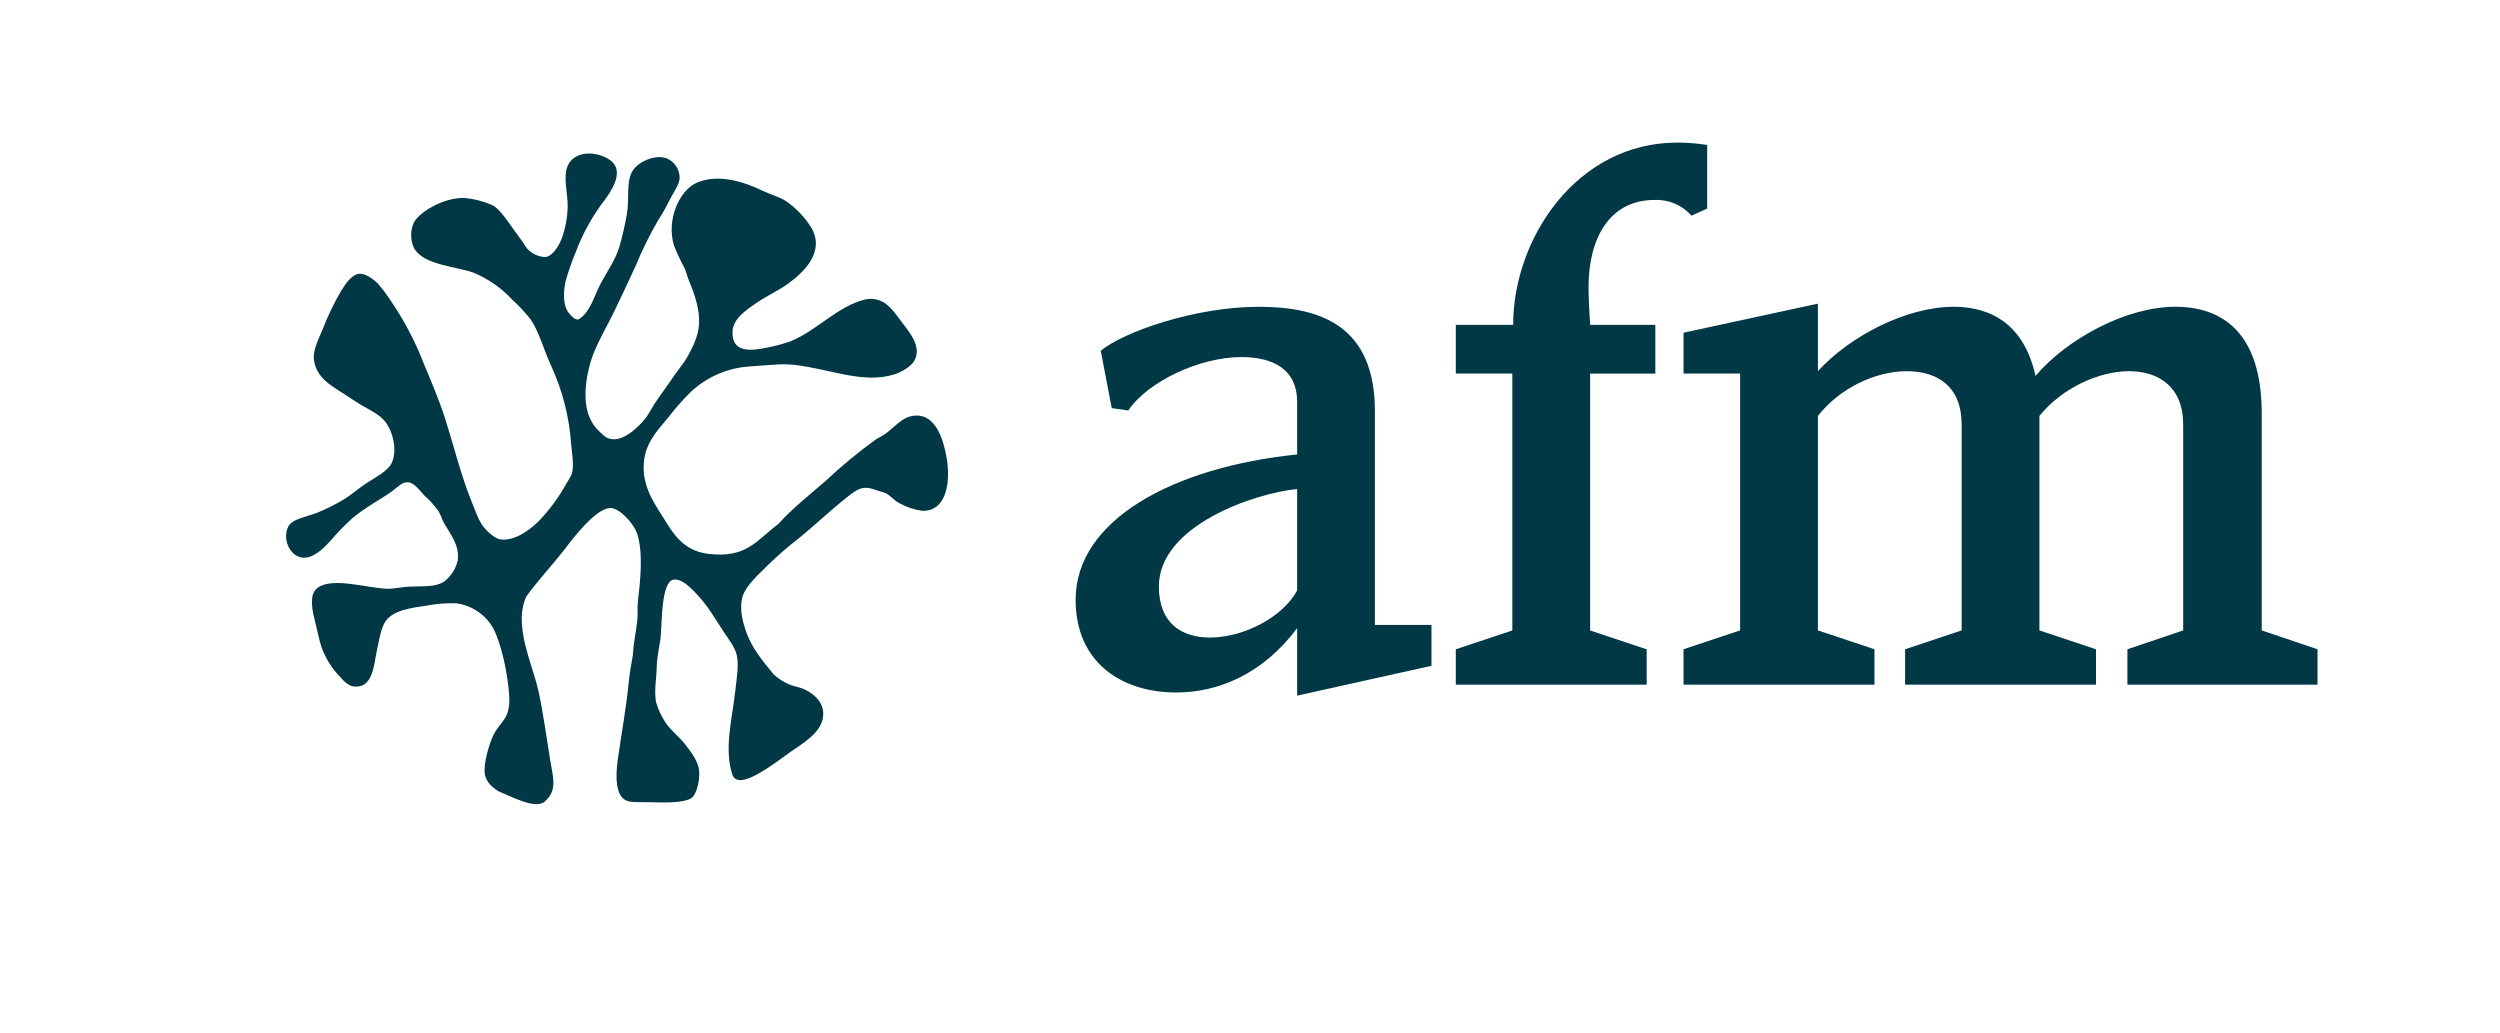
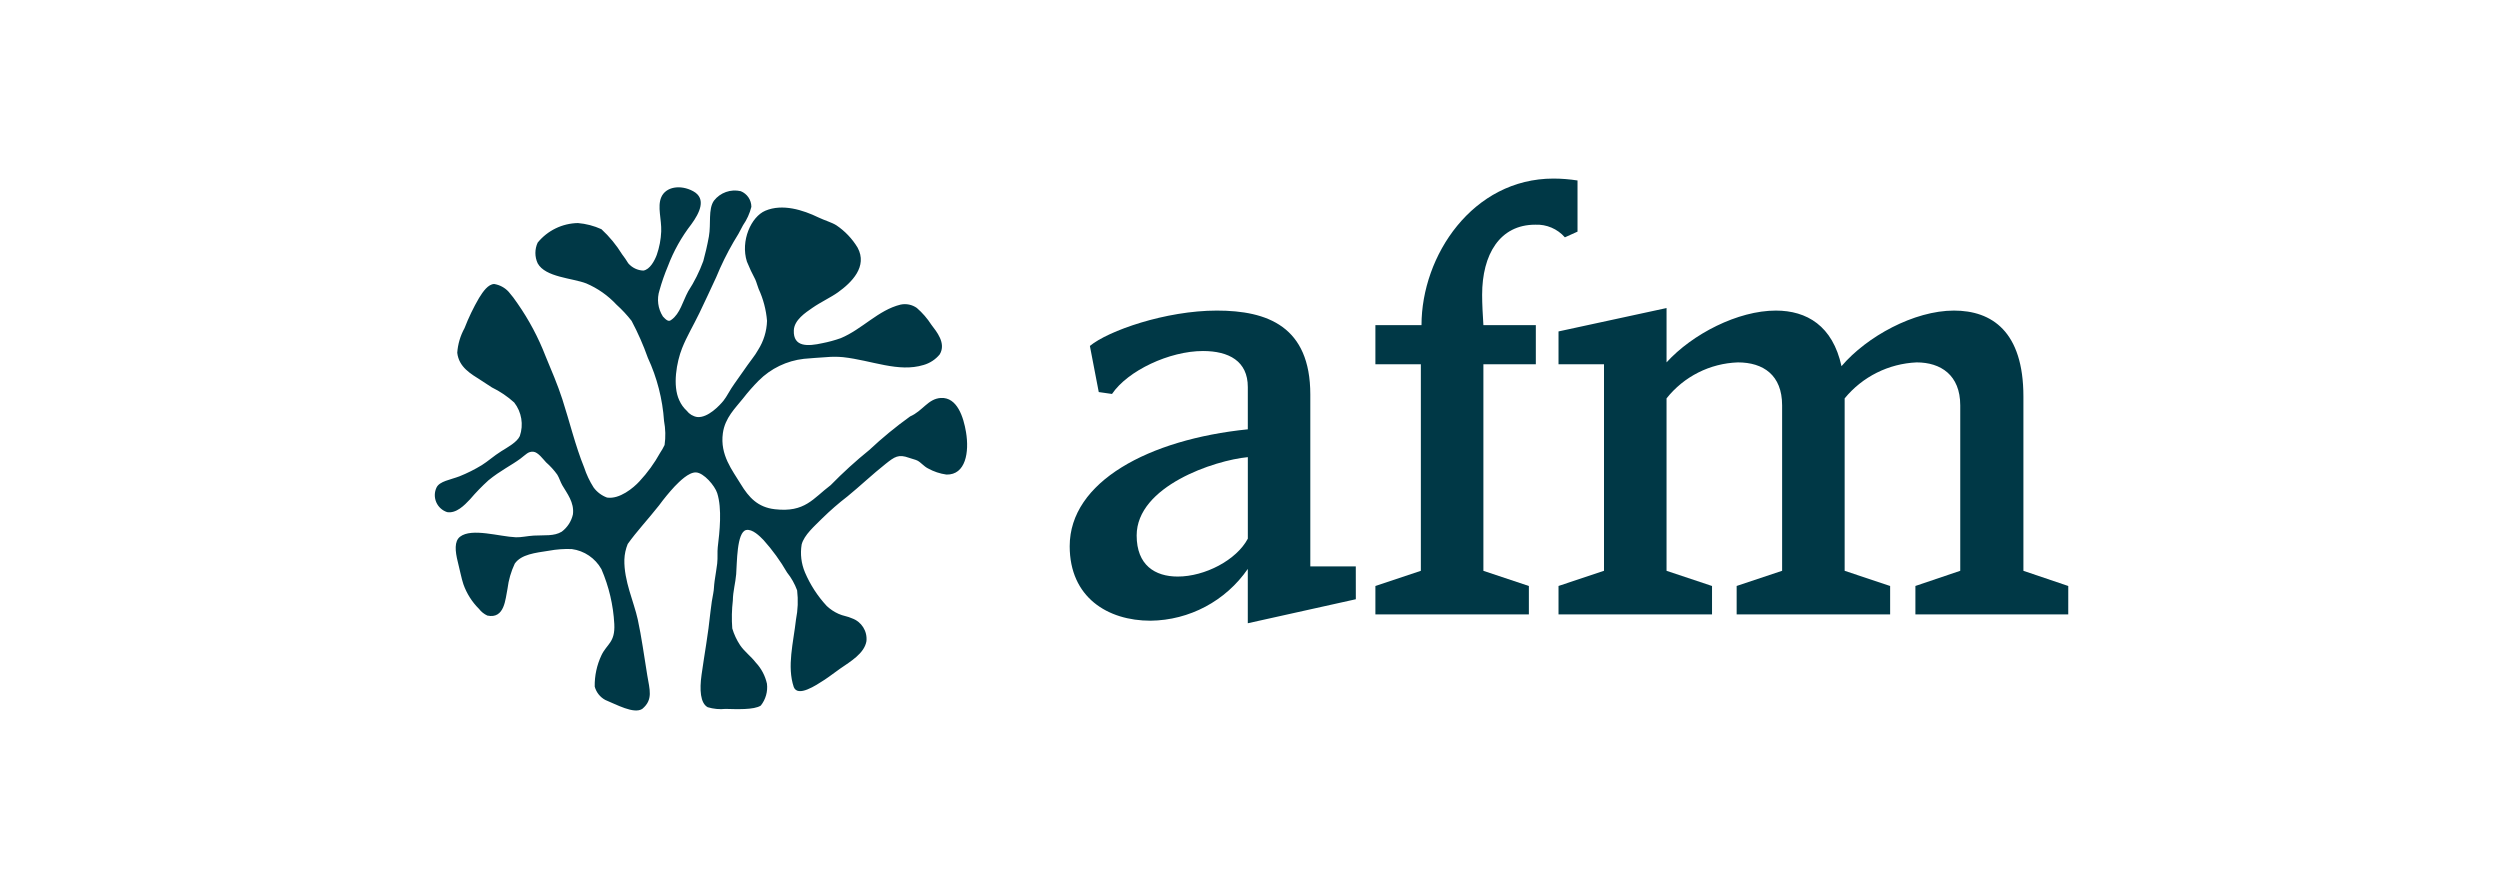
- <svg xmlns="http://www.w3.org/2000/svg" viewBox="0 0 595.28 245.794">
+ <svg xmlns="http://www.w3.org/2000/svg" viewBox="0 0 280 100">
  <defs>
    <clipPath id="a">
-       <rect x="67.19" y="33.954" width="484.636" height="158.649" style="fill:none" />
+       <rect x="48.357" y="20" width="183.286" height="60" style="fill:none" />
    </clipPath>
  </defs>
  <g style="clip-path:url(#a)">
-     <path d="M340.85,158.533l-31.984,7.109V149.554c-8.048,10.849-18.7,15.339-28.805,15.339-12.721,0-23.943-6.922-23.943-22.072,0-19.081,23.38-31.615,52.748-34.607V95.684c0-7.672-5.607-10.66-13.279-10.66-9.919,0-22.263,5.8-26.939,12.716l-3.927-.562L262.1,83.522c5.425-4.49,22.449-10.474,37.6-10.474,14.964,0,27.68,4.676,27.68,24.882v50.875h13.47Zm-31.984-42.089c-9.911.94-32.923,8.6-32.923,23.2,0,8.789,5.429,12.161,12.162,12.161,8.041,0,17.393-4.866,20.761-11.226Z" style="fill:#003846" />
-     <path d="M406.5,49.668l-3.741,1.684a11.019,11.019,0,0,0-8.79-3.741c-10.481,0-15.716,8.79-15.716,20.761,0,2.806.19,5.988.376,8.98h15.526v11.6H378.626v61.165l13.47,4.49v8.417H346.643v-8.417l13.461-4.49V88.951H346.643v-11.6H360.3c0-20.575,15.149-43.4,39.092-43.4a47.171,47.171,0,0,1,7.11.562Z" style="fill:#003846" />
-     <path d="M551.829,163.021H506.562V154.6l13.283-4.49v-49c0-8.979-5.8-12.724-12.907-12.724s-15.9,3.931-21.327,10.66v51.068l13.469,4.49v8.417H453.627V154.6l13.465-4.49v-49c0-8.979-5.607-12.724-13.092-12.724-7.3,0-15.9,3.931-21.134,10.66v51.068l13.469,4.49v8.417h-45.46V154.6l13.469-4.49V88.949H400.875V79.224L432.866,72.3V88.386c7.664-8.417,21.134-15.34,32.36-15.34,9.166,0,16.83,4.49,19.449,16.465,7.486-8.793,21.514-16.465,33.3-16.465,11.223,0,20.571,6.178,20.571,25.445v51.623l13.284,4.49Z" style="fill:#003846" />
-     <path d="M138.16,75.771c2.565-1.835,3.31-5.359,4.967-8.44,1.525-2.844,3.562-5.65,4.47-8.945.563-2.033,1.188-4.676,1.657-7.287.672-3.757-.26-8.068,1.491-10.594,1.525-2.2,5.436-3.757,7.947-2.817a5.02,5.02,0,0,1,3.143,4.641c-.023,1.587-1.478,3.446-2.48,5.46a52.475,52.475,0,0,1-2.817,4.967,85.945,85.945,0,0,0-5.13,10.435c-1.781,3.853-3.407,7.342-4.971,10.594-1.785,3.709-3.756,6.954-5.13,10.427-1.6,4.051-2.875,11.044-.826,15.4a9.3,9.3,0,0,0,2.219,3.108c1.126,1.1,1.739,1.715,3.077,1.863,3.179.337,6.691-3.47,7.781-4.808.97-1.184,1.925-3.229,3.31-5.131,1.816-2.487,3.384-4.9,5.305-7.446a20.706,20.706,0,0,0,1.653-2.484c1.35-2.495,2.732-5.25,2.647-8.615-.082-3.38-1.44-6.892-2.48-9.437-.38-.924-.613-1.972-1-2.814a54.75,54.75,0,0,1-2.48-5.3c-1.94-6.162,1.245-13.279,5.46-15.068,5.056-2.146,11.125-.237,15.728,1.991,1.765.846,3.985,1.49,5.3,2.313a21.124,21.124,0,0,1,6.3,6.624c3.054,5.615-1.762,10.353-5.8,13.248-2.119,1.514-5.083,2.872-7.617,4.633-1.995,1.386-5.332,3.547-5.464,6.625-.214,5.075,4.226,4.738,8.444,3.81a37.98,37.98,0,0,0,5.464-1.49c6.352-2.646,11.121-8.328,17.715-9.938a6.118,6.118,0,0,1,4.8.993c1.517,1.064,2.833,3,4.307,4.968s4.474,5.459,2.48,8.777c-.695,1.161-2.829,2.538-4.8,3.148-7.447,2.27-15.255-1.366-23.843-2.321a27.194,27.194,0,0,0-4.967,0c-2.247.182-4.466.272-6.624.493a22.5,22.5,0,0,0-13.407,6.461,57.689,57.689,0,0,0-4.638,5.3c-2.25,2.829-5.335,5.712-5.96,10.268-.893,6.461,2.8,10.955,5.3,15.064,2.394,3.939,5.037,6.869,10.1,7.451,8.945,1.028,11.289-3.163,16.531-7.125,3.473-3.865,7.548-6.985,11.448-10.423a119.653,119.653,0,0,1,12.088-9.934c3.768-1.65,5.312-5.247,9.1-5.468,4.847-.283,6.717,5.712,7.45,10.105,1,5.937-.1,12.713-5.789,12.581a15.6,15.6,0,0,1-5.468-1.824c-1.238-.617-2.057-1.754-3.143-2.317-.579-.3-1.6-.5-2.488-.83-3.1-1.118-4.218-.346-6.95,1.828-3.822,3.022-7.672,6.674-11.261,9.6a82.51,82.51,0,0,0-7.451,6.457c-2.266,2.29-5.394,4.932-6.124,7.781-.706,2.728.163,5.987.994,8.277,1.428,3.943,3.935,6.818,6.457,9.938a12.571,12.571,0,0,0,3.477,2.313c1.3.613,2.751.733,3.974,1.327,2.375,1.16,4.9,3.349,4.3,6.787-.628,3.609-4.683,5.98-7.784,8.118-1.362.936-2.945,2.2-4.637,3.31-2.616,1.7-7.882,5.2-9.1,2.15-2.057-6.131-.12-13.108.663-20.035.361-3.171.9-6.2.33-8.607-.434-1.832-1.866-3.613-2.98-5.3-2.352-3.551-3.838-6.38-6.958-9.6-1.133-1.172-3.31-3.349-5.13-2.985-2.852.579-2.72,9.907-2.98,13.085-.206,2.593-.955,5.057-.99,7.781-.035,2.546-.652,5.441-.167,8.277a18.531,18.531,0,0,0,2.317,4.967c1.288,1.91,3.24,3.3,4.633,5.131,1.269,1.664,3.078,3.834,3.315,6.3.228,2.336-.656,5.665-1.82,6.453-1.983,1.339-7.346,1.056-10.435.994-2.15-.043-4.129.143-5.3-.5-2.185-1.2-2.445-5.142-1.816-9.6.888-6.344,1.944-11.839,2.642-18.712.21-2.033.555-4.078.831-5.464.24-1.2.163-2,.4-3.651.318-2.193.621-3.9.757-5.123.2-1.843-.012-3.356.163-4.8.547-4.552,1.319-11.436-.163-16.057-.7-2.189-3.981-6.042-6.29-6.128-2.181-.077-4.905,2.713-6.3,4.141a63.17,63.17,0,0,0-4.633,5.627c-3.341,4.225-6.663,7.745-9.275,11.428a13.488,13.488,0,0,0-.993,4.633c-.14,6.325,2.829,12.492,3.97,17.715s1.87,10.757,2.817,16.558c.683,4.18,1.812,7.2-1.49,9.935-2.456,1.6-7.691-1.335-10.928-2.647-1.144-.718-2.821-2.045-3.147-3.978-.438-2.631,1.118-7.431,1.991-9.27,1.626-3.415,4.1-3.764,3.807-9.275-.272-5.056-1.809-12.437-3.807-16.221a11.85,11.85,0,0,0-8.778-5.96,30.684,30.684,0,0,0-6.787.493c-4.071.636-8.161,1.051-10.1,3.81-1.079,1.533-1.545,4.6-2.15,7.447-.644,3.008-.827,9.026-5.961,7.948a6.53,6.53,0,0,1-2.483-1.983,19.458,19.458,0,0,1-4.637-7.284c-.59-1.735-1.06-4.3-1.657-6.624-.808-3.186-1.075-6.108.667-7.455,3.469-2.681,11.677-.019,16.551.171,1.525.058,3.434-.392,5.3-.5,3.228-.182,5.987.233,8.277-1.16a8.792,8.792,0,0,0,3.31-5.13c.454-3.531-1.762-6.217-3.143-8.607-.567-.978-.877-2.142-1.49-3.147a21.788,21.788,0,0,0-3.311-3.644c-.838-.865-2.378-3.062-3.806-3.147-1.553-.09-2.111.791-3.8,2.049-2.678,1.986-5.961,3.547-9.446,6.4a60.366,60.366,0,0,0-5.46,5.627c-1.684,1.8-4.105,4.26-6.794,3.81-2.7-.458-4.572-4.3-3.144-7.287.893-1.871,4.118-2.286,6.791-3.311a44.836,44.836,0,0,0,6.62-3.31c1.77-1.086,3.563-2.747,5.8-4.14,1.882-1.18,4.618-2.655,5.46-4.471,1.385-2.98.307-7.532-1.653-9.934-1.56-1.909-4.311-2.961-6.624-4.47-1.083-.707-2.216-1.452-3.31-2.158-2.946-1.882-6.469-3.818-6.954-8.11-.253-2.216,1.265-5.111,2.153-7.284a62.592,62.592,0,0,1,4.3-8.941c1.234-2,2.7-4.051,4.467-4.14,1.42-.07,3.329,1.362,4.307,2.32a34.168,34.168,0,0,1,2.65,3.477,73.564,73.564,0,0,1,8.278,15.565c1.738,4.179,3.577,8.468,4.967,12.748,2.1,6.461,3.888,13.908,6.457,20.2.9,2.193,1.626,4.447,2.813,5.961.8,1.012,2.635,2.774,3.978,2.98,3.714.57,7.843-2.876,9.6-4.8a42.492,42.492,0,0,0,6.128-8.448,18.628,18.628,0,0,0,1.323-2.317c.57-2.1.047-4.816-.163-7.121a53.024,53.024,0,0,0-4.8-18.708c-1.715-3.8-2.868-8.076-4.808-10.928a37.38,37.38,0,0,0-4.467-4.8,26.364,26.364,0,0,0-8.941-6.29c-4.183-1.623-12.126-1.8-14.408-5.961a7.3,7.3,0,0,1,0-6.127c1.393-2.538,7.191-5.93,11.925-5.794a21.107,21.107,0,0,1,6.954,1.82c2.006,1.191,4.455,5.278,6.127,7.447.3.4.679.9.947,1.3a15.992,15.992,0,0,0,.873,1.354,6.188,6.188,0,0,0,4.471,2.154c1.967-.311,3.333-2.965,3.973-4.638a23.912,23.912,0,0,0,1.324-6.953c.132-3.57-1.184-7.308,0-10.1,1.342-3.178,5.708-3.83,9.437-1.827,4.1,2.208,1.886,6.5-.5,9.775a47.927,47.927,0,0,0-6.953,12.414,60.548,60.548,0,0,0-2.484,7.117c-.6,2.735-.633,6.073,1,7.788.765.807,1.642,1.793,2.48.989" style="fill:#003846" />
+     <path d="M151.853,67.115l-12.1,2.689V63.719a13.416,13.416,0,0,1-10.892,5.8c-4.811,0-9.055-2.618-9.055-8.347,0-7.217,8.842-11.957,19.949-13.088V43.346c0-2.9-2.12-4.032-5.022-4.032-3.751,0-8.42,2.194-10.188,4.809l-1.485-.212-.993-5.165c2.051-1.7,8.49-3.961,14.22-3.961,5.659,0,10.468,1.769,10.468,9.41V63.436h5.094ZM139.757,51.2c-3.748.356-12.451,3.253-12.451,8.774,0,3.324,2.053,4.6,4.6,4.6,3.041,0,6.577-1.84,7.851-4.245Z" style="fill:#003846" />
+     <path d="M176.682,25.943l-1.415.638a4.167,4.167,0,0,0-3.324-1.415c-3.964,0-5.944,3.324-5.944,7.851,0,1.062.072,2.265.142,3.4h5.872V40.8H166.14V63.933l5.094,1.7v3.183h-17.19V65.631l5.091-1.7V40.8h-5.091V36.414h5.165c0-7.783,5.729-16.414,14.784-16.414a17.811,17.811,0,0,1,2.689.213Z" style="fill:#003846" />
+     <path d="M231.644,68.812H214.525V65.628l5.023-1.7V45.4c0-3.4-2.193-4.812-4.881-4.812a11.046,11.046,0,0,0-8.066,4.031V63.931l5.094,1.7v3.183h-17.19V65.628l5.092-1.7V45.4c0-3.4-2.12-4.812-4.951-4.812a10.662,10.662,0,0,0-7.993,4.031V63.931l5.094,1.7v3.183H174.554V65.628l5.094-1.7V40.8h-5.094v-3.68l12.1-2.619v6.084c2.9-3.183,7.993-5.8,12.239-5.8,3.466,0,6.365,1.7,7.355,6.227,2.831-3.325,8.136-6.227,12.594-6.227,4.244,0,7.78,2.337,7.78,9.623V63.931l5.024,1.7Z" style="fill:#003846" />
+     <path d="M75.2,35.815c.97-.694,1.252-2.027,1.879-3.192a16.76,16.76,0,0,0,1.69-3.383c.213-.769.45-1.768.627-2.756.254-1.421-.1-3.051.564-4.006a2.959,2.959,0,0,1,3.005-1.066,1.9,1.9,0,0,1,1.189,1.755,6.324,6.324,0,0,1-.938,2.065,19.835,19.835,0,0,1-1.065,1.878,32.42,32.42,0,0,0-1.94,3.946c-.674,1.458-1.289,2.777-1.88,4.007-.675,1.4-1.421,2.63-1.94,3.943-.606,1.533-1.088,4.177-.313,5.825a3.525,3.525,0,0,0,.839,1.175,1.825,1.825,0,0,0,1.164.7c1.2.127,2.531-1.313,2.943-1.819.367-.447.728-1.221,1.252-1.94.686-.941,1.279-1.853,2.006-2.816a7.864,7.864,0,0,0,.625-.94,6.4,6.4,0,0,0,1-3.258,10.59,10.59,0,0,0-.938-3.569c-.144-.349-.232-.746-.378-1.064a20.859,20.859,0,0,1-.938-2c-.734-2.331.471-5.022,2.065-5.7,1.912-.812,4.207-.09,5.948.753.668.32,1.507.563,2,.875a7.992,7.992,0,0,1,2.382,2.5c1.155,2.123-.666,3.915-2.193,5.01-.8.573-1.923,1.086-2.881,1.752-.756.524-2.016,1.342-2.066,2.506-.081,1.919,1.6,1.792,3.193,1.441a14.356,14.356,0,0,0,2.067-.564c2.4-1,4.2-3.149,6.7-3.758a2.32,2.32,0,0,1,1.816.375,8.749,8.749,0,0,1,1.628,1.879c.558.744,1.692,2.065.938,3.32a3.626,3.626,0,0,1-1.815,1.19c-2.816.859-5.769-.517-9.017-.878a10.345,10.345,0,0,0-1.879,0c-.85.069-1.689.1-2.5.187a8.512,8.512,0,0,0-5.07,2.444,21.969,21.969,0,0,0-1.754,2c-.851,1.07-2.018,2.161-2.254,3.884-.338,2.443,1.059,4.143,2,5.7.906,1.49,1.905,2.6,3.82,2.818,3.383.389,4.27-1.2,6.252-2.695a50.133,50.133,0,0,1,4.33-3.942,45.438,45.438,0,0,1,4.571-3.757c1.425-.624,2.009-1.984,3.442-2.068,1.833-.107,2.54,2.161,2.817,3.822.379,2.245-.037,4.808-2.189,4.758a5.924,5.924,0,0,1-2.068-.69c-.468-.233-.778-.663-1.189-.876-.219-.114-.605-.189-.941-.314-1.172-.423-1.595-.131-2.628.691-1.446,1.143-2.9,2.524-4.259,3.631A31.309,31.309,0,0,0,92.1,58.044c-.857.866-2.04,1.865-2.316,2.943a5.663,5.663,0,0,0,.376,3.13A13.043,13.043,0,0,0,92.6,67.875a4.755,4.755,0,0,0,1.315.875c.492.232,1.04.277,1.5.5a2.444,2.444,0,0,1,1.626,2.567c-.237,1.365-1.771,2.262-2.944,3.07-.515.354-1.113.832-1.753,1.252-.99.643-2.981,1.967-3.442.813-.778-2.319-.045-4.957.251-7.577a10.427,10.427,0,0,0,.125-3.255,7.068,7.068,0,0,0-1.127-2,21.8,21.8,0,0,0-2.632-3.63c-.428-.444-1.252-1.267-1.94-1.129-1.079.219-1.029,3.747-1.127,4.948-.078.981-.361,1.913-.374,2.943a16.437,16.437,0,0,0-.064,3.131,7.012,7.012,0,0,0,.877,1.878c.487.722,1.225,1.248,1.752,1.94A5.059,5.059,0,0,1,85.9,76.581a3.3,3.3,0,0,1-.689,2.441c-.75.506-2.778.4-3.946.376a5.146,5.146,0,0,1-2.005-.19c-.826-.453-.924-1.944-.686-3.63.335-2.4.735-4.478,1-7.077.079-.769.21-1.542.314-2.066.091-.454.062-.757.151-1.381.121-.83.235-1.475.287-1.938.075-.7,0-1.269.061-1.815.207-1.722.5-4.325-.061-6.073-.265-.828-1.506-2.285-2.379-2.317-.825-.029-1.855,1.026-2.383,1.566a24.113,24.113,0,0,0-1.752,2.128c-1.264,1.6-2.52,2.929-3.508,4.322a5.114,5.114,0,0,0-.375,1.752c-.053,2.392,1.07,4.724,1.5,6.7s.707,4.068,1.066,6.262c.258,1.581.685,2.723-.564,3.757-.929.605-2.909-.5-4.133-1a2.41,2.41,0,0,1-1.19-1.5,7.914,7.914,0,0,1,.753-3.506c.615-1.292,1.551-1.424,1.44-3.508a17.873,17.873,0,0,0-1.44-6.135,4.486,4.486,0,0,0-3.32-2.254,11.626,11.626,0,0,0-2.567.187c-1.539.24-3.086.4-3.819,1.441a9.189,9.189,0,0,0-.814,2.816c-.243,1.138-.312,3.414-2.254,3.006a2.462,2.462,0,0,1-.939-.75A7.353,7.353,0,0,1,51.9,65.435c-.223-.656-.4-1.626-.627-2.505-.3-1.2-.406-2.31.253-2.819,1.312-1.014,4.416-.007,6.259.064.577.022,1.3-.148,2-.189,1.221-.068,2.265.089,3.131-.438a3.335,3.335,0,0,0,1.252-1.94c.171-1.336-.667-2.352-1.189-3.256-.215-.369-.332-.81-.564-1.19a8.269,8.269,0,0,0-1.252-1.378c-.317-.327-.9-1.158-1.439-1.19-.588-.034-.8.3-1.437.775-1.013.751-2.255,1.341-3.573,2.42a23.05,23.05,0,0,0-2.065,2.128c-.637.681-1.552,1.612-2.569,1.441A1.994,1.994,0,0,1,48.893,54.6c.338-.707,1.557-.864,2.568-1.252a16.864,16.864,0,0,0,2.5-1.252c.669-.41,1.347-1.038,2.193-1.565.712-.447,1.747-1,2.065-1.691a4.007,4.007,0,0,0-.625-3.757,10.737,10.737,0,0,0-2.5-1.691c-.41-.267-.838-.549-1.252-.816-1.114-.712-2.446-1.444-2.63-3.067a6.656,6.656,0,0,1,.814-2.755,23.668,23.668,0,0,1,1.627-3.381c.466-.757,1.021-1.532,1.689-1.566a2.79,2.79,0,0,1,1.629.877,12.883,12.883,0,0,1,1,1.315,27.843,27.843,0,0,1,3.13,5.887c.657,1.581,1.353,3.2,1.879,4.821.794,2.444,1.47,5.26,2.442,7.64A9.951,9.951,0,0,0,66.486,54.6a3.279,3.279,0,0,0,1.5,1.127c1.4.216,2.966-1.087,3.631-1.815a16.1,16.1,0,0,0,2.317-3.195,6.966,6.966,0,0,0,.5-.876,8.3,8.3,0,0,0-.061-2.693,20.045,20.045,0,0,0-1.816-7.076,30.462,30.462,0,0,0-1.818-4.133,14.154,14.154,0,0,0-1.689-1.815,9.984,9.984,0,0,0-3.382-2.379c-1.582-.614-4.586-.681-5.449-2.254a2.759,2.759,0,0,1,0-2.317,5.953,5.953,0,0,1,4.51-2.192,7.98,7.98,0,0,1,2.631.688,13.344,13.344,0,0,1,2.317,2.816c.114.152.257.341.358.492q.153.264.33.512a2.343,2.343,0,0,0,1.691.815c.744-.118,1.261-1.122,1.5-1.754a9.074,9.074,0,0,0,.5-2.63c.05-1.35-.448-2.764,0-3.82.507-1.2,2.158-1.448,3.569-.691,1.55.835.713,2.459-.189,3.7a18.115,18.115,0,0,0-2.63,4.7,22.689,22.689,0,0,0-.939,2.692,3.464,3.464,0,0,0,.378,2.945c.289.3.621.678.938.374" style="fill:#003846" />
  </g>
</svg>
